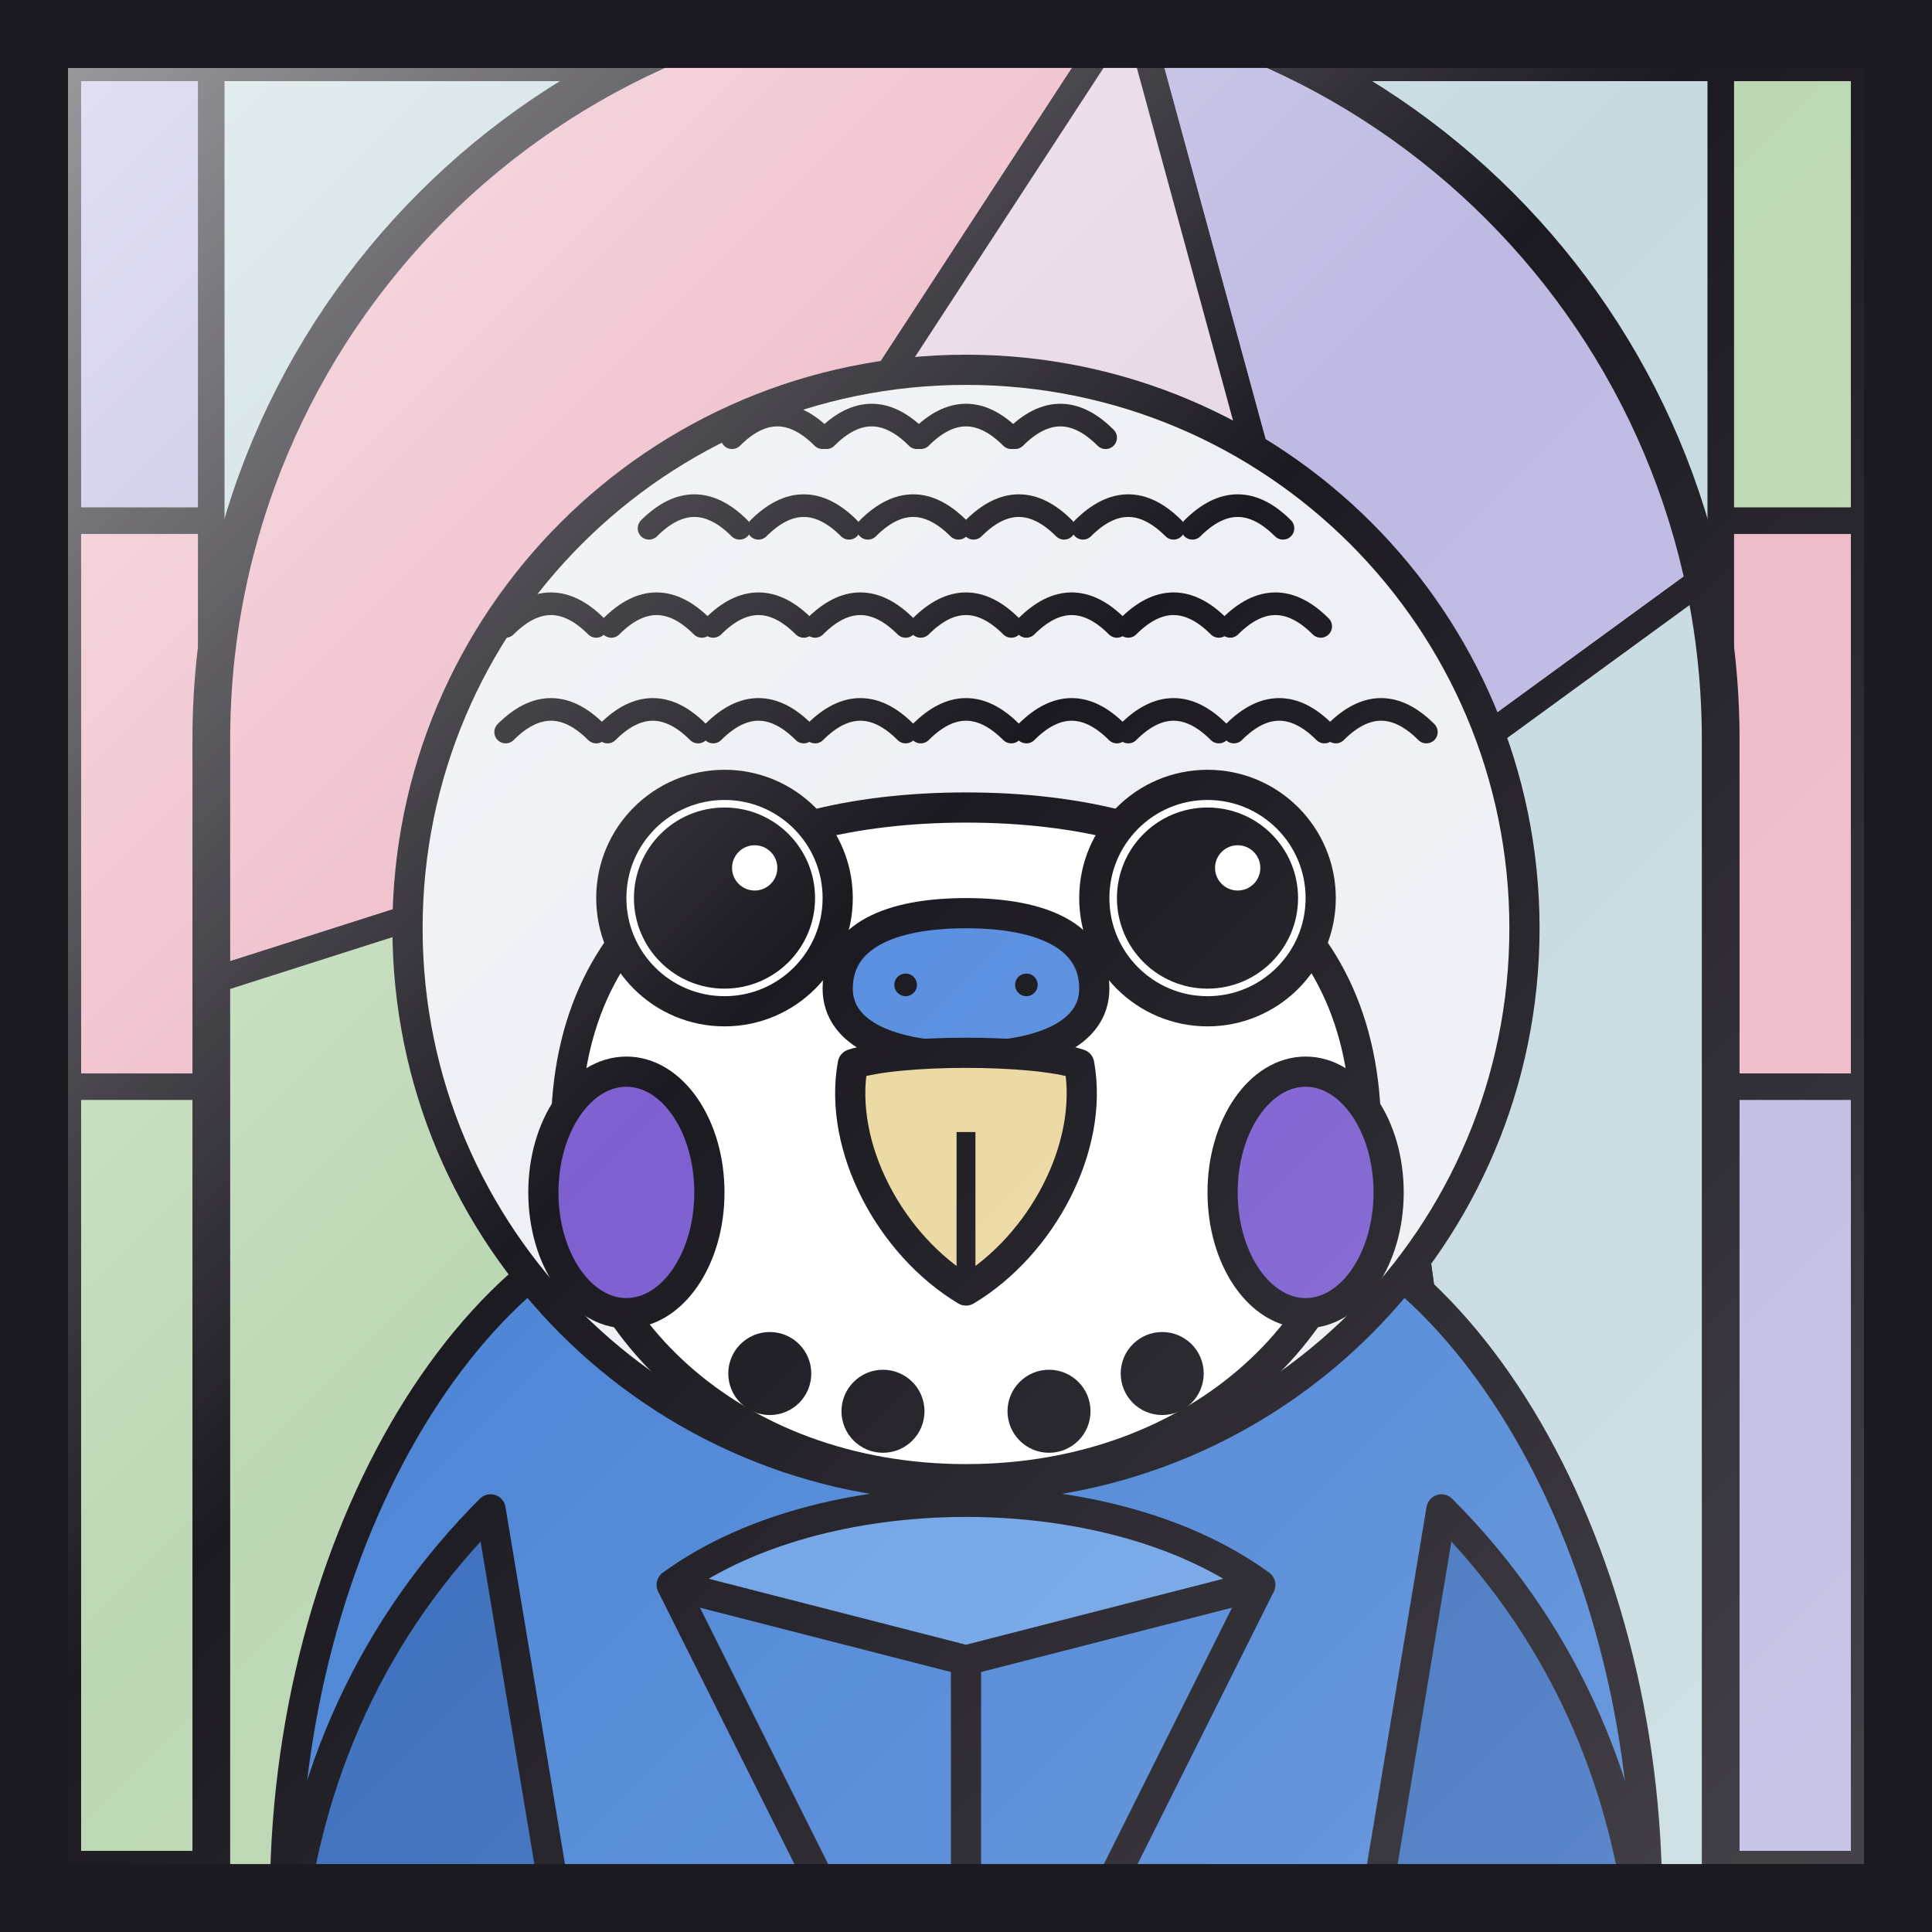
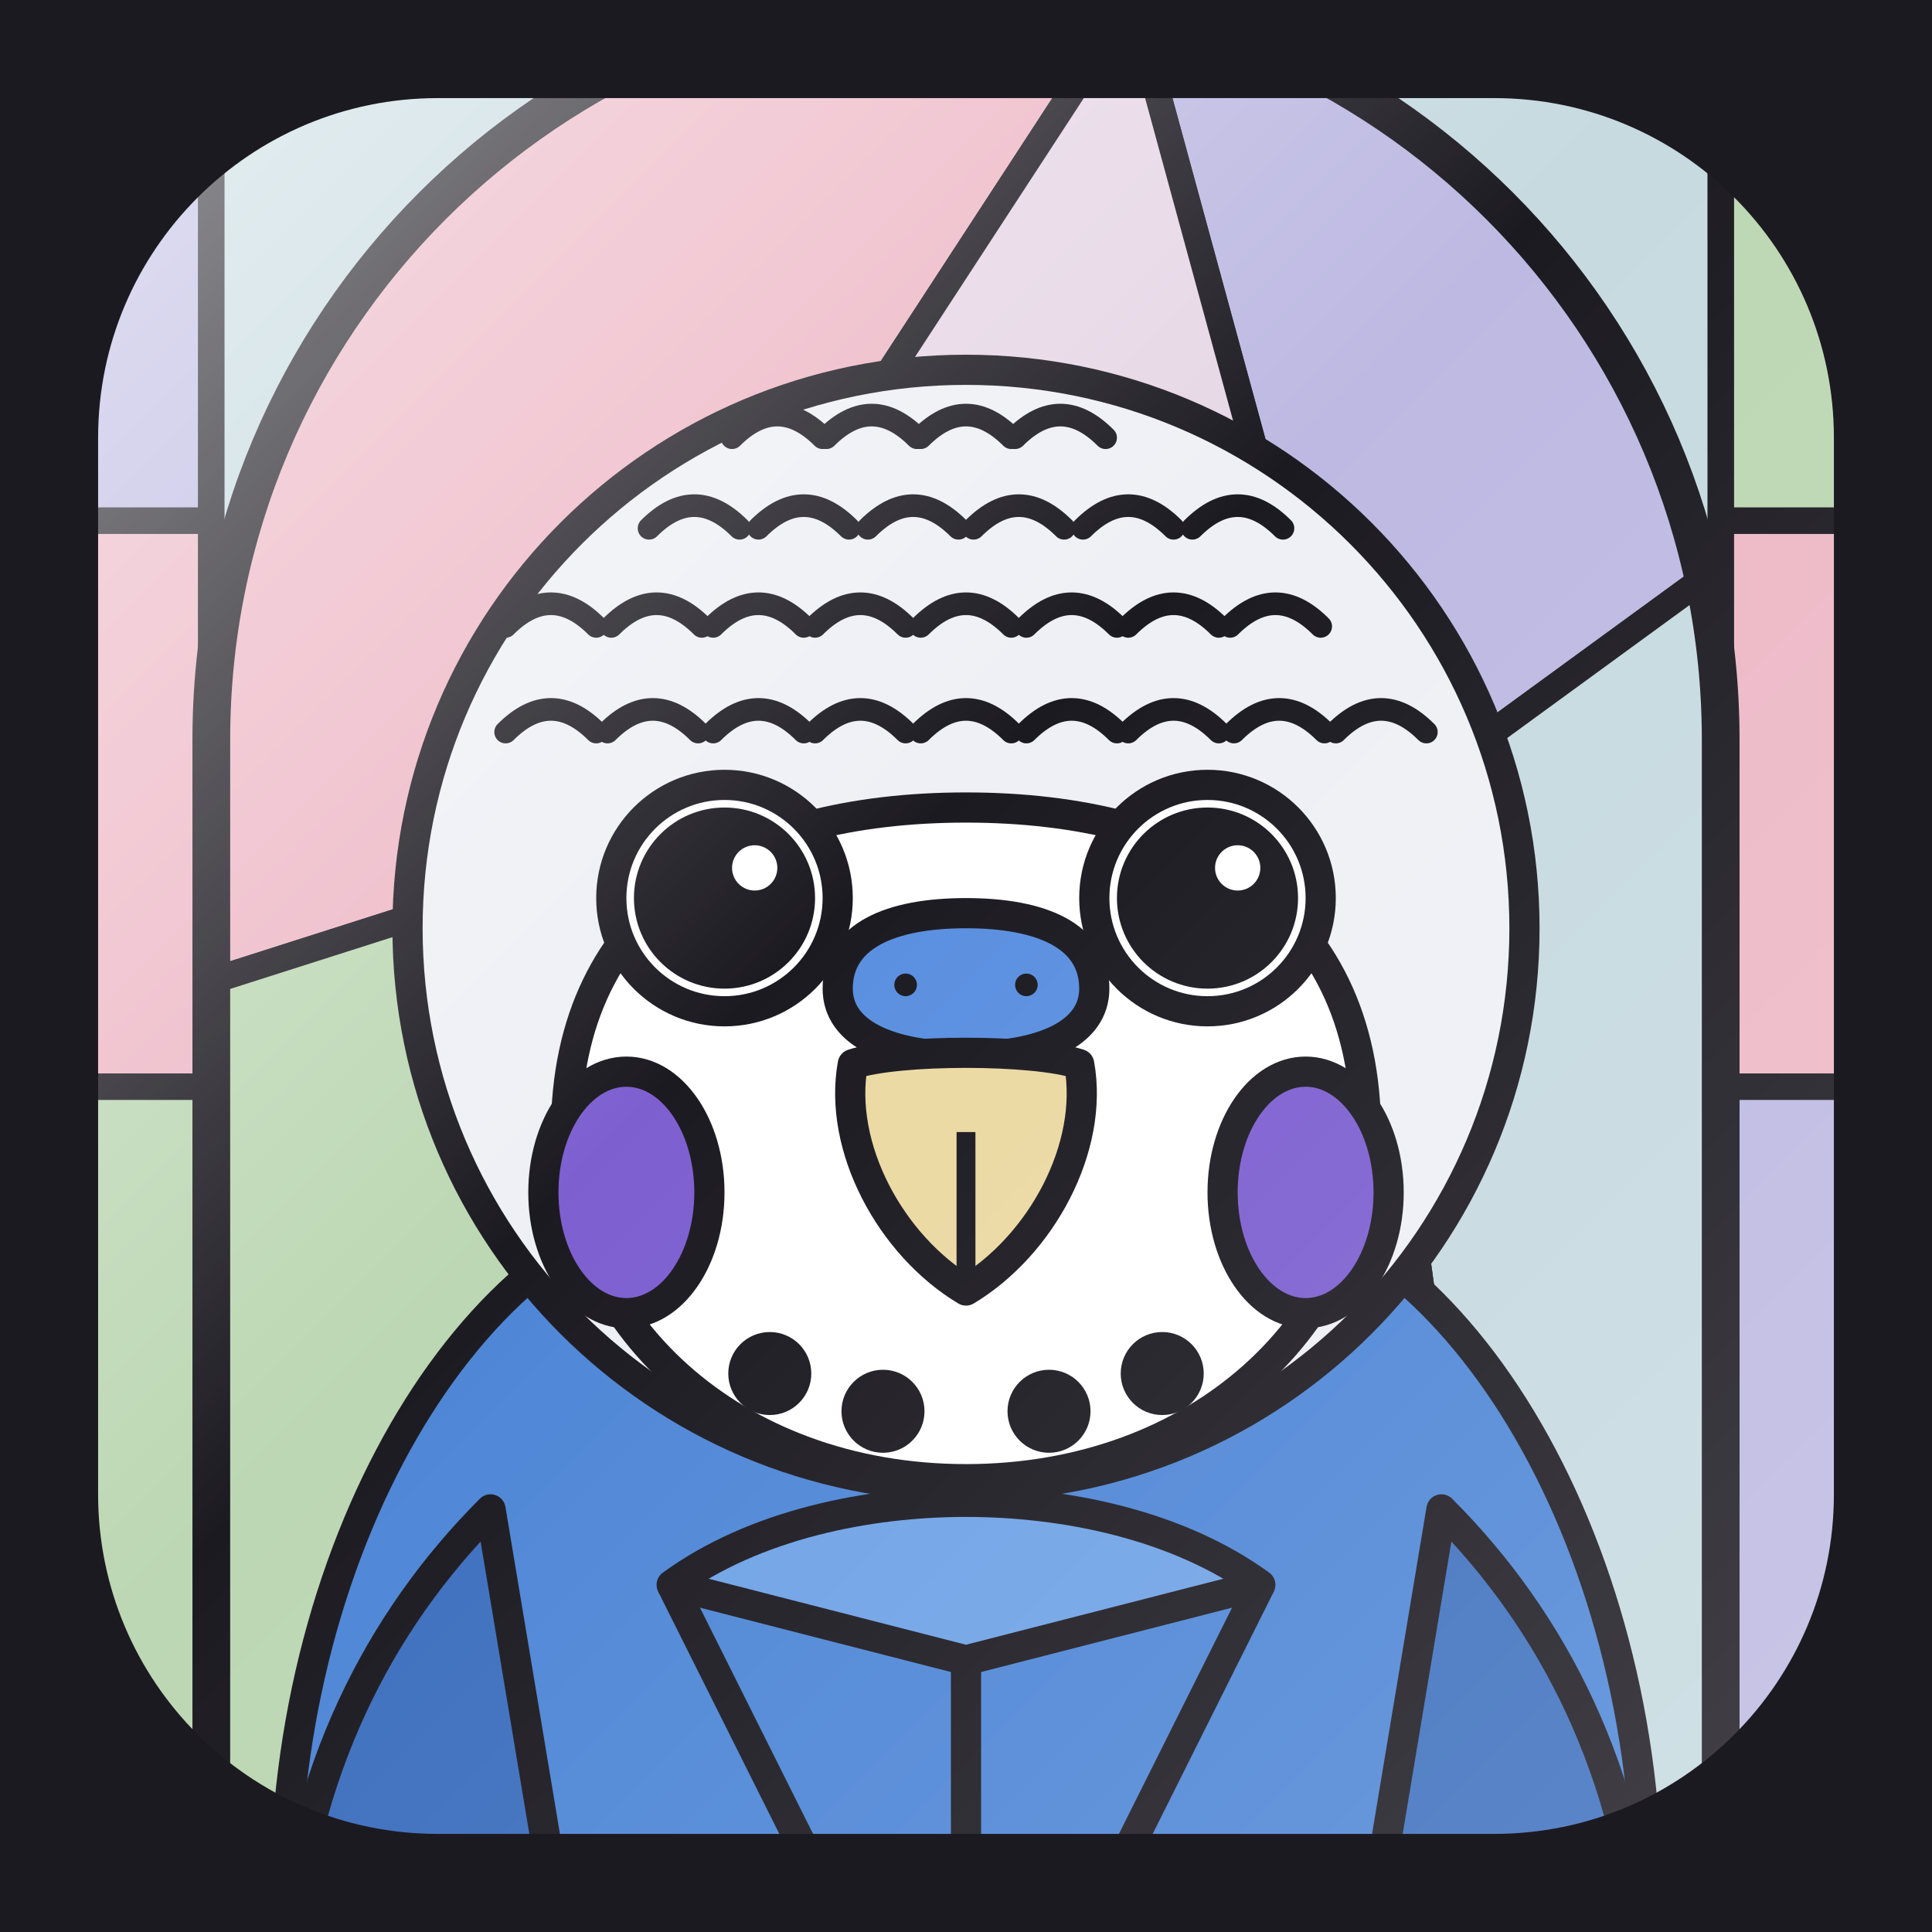
<svg xmlns="http://www.w3.org/2000/svg" viewBox="0 0 512 512" width="512" height="512">
  <defs>
    <linearGradient id="sheen" x1="0" y1="0" x2="1" y2="1">
      <stop offset="0" stop-color="#fff" stop-opacity=".55" />
      <stop offset=".45" stop-color="#fff" stop-opacity="0" />
      <stop offset="1" stop-color="#fff" stop-opacity=".18" />
    </linearGradient>
+     <clipPath id="inner">
+       <rect x="22" y="22" width="468" height="468" rx="94" ry="94" />
+     </clipPath>
    <clipPath id="arch">
      <path d="M56 512 V196 A200 200 0 0 1 456 196 V512 Z" />
    </clipPath>
  </defs>
  <rect width="512" height="512" fill="#1C1A21" />
-   <rect x="18" y="18" width="476" height="476" fill="#E9E4E7" />
-   <g stroke="#1C1A21" stroke-width="7" stroke-linejoin="round">
-     <rect x="18" y="18" width="38" height="120" fill="#BDB9E2" />
-     <rect x="18" y="138" width="38" height="150" fill="#EDB8C6" />
-     <rect x="18" y="288" width="38" height="206" fill="#BCD7B3" />
-     <rect x="456" y="18" width="38" height="120" fill="#BCD7B3" />
-     <rect x="456" y="138" width="38" height="150" fill="#EDB8C6" />
-     <rect x="456" y="288" width="38" height="206" fill="#BDB9E2" />
-     <path d="M56 18 H456 V196 A200 200 0 0 0 56 196 Z" fill="#C6DAE0" />
+   <g clip-path="url(#inner)">
+     <rect x="18" y="18" width="476" height="476" fill="#E9E4E7" />
+     <g stroke="#1C1A21" stroke-width="7" stroke-linejoin="round">
+       <rect x="18" y="18" width="38" height="120" fill="#BDB9E2" />
+       <rect x="18" y="138" width="38" height="150" fill="#EDB8C6" />
+       <rect x="18" y="288" width="38" height="206" fill="#BCD7B3" />
+       <rect x="456" y="18" width="38" height="120" fill="#BCD7B3" />
+       <rect x="456" y="138" width="38" height="150" fill="#EDB8C6" />
+       <rect x="456" y="288" width="38" height="206" fill="#BDB9E2" />
+       <path d="M56 18 H456 V196 A200 200 0 0 0 56 196 Z" fill="#C6DAE0" />
+     </g>
+     <g clip-path="url(#arch)" stroke="#1C1A21" stroke-width="7" stroke-linejoin="round">
+       <polygon points="56,0 300,0 150,230 56,260" fill="#EDB8C6" />
+       <polygon points="300,0 456,0 456,150 360,220" fill="#BDB9E2" />
+       <polygon points="150,230 300,0 360,220 250,260" fill="#E7D7E6" />
+       <polygon points="56,260 150,230 120,512 56,512" fill="#BCD7B3" />
+       <polygon points="360,220 456,150 456,512 400,512" fill="#C6DAE0" />
+       <polygon points="150,230 250,260 360,220 400,512 120,512" fill="#F2E3EA" />
+     </g>
+     <path d="M56 512 V196 A200 200 0 0 1 456 196 V512" fill="none" stroke="#1C1A21" stroke-width="10" />
+     <g stroke="#1C1A21" stroke-width="8" stroke-linejoin="round">
+       <path d="M76 520 C70 420 120 330 180 318 L332 318 C392 330 442 420 436 520 Z" fill="#4E86D6" />
+       <path d="M76 520 C80 470 100 430 130 400 L150 520 Z M436 520 C432 470 412 430 382 400 L362 520 Z" fill="#3D6FBE" />
+       <path d="M178 420 L228 520 M334 420 L284 520 M256 440 L256 520" fill="none" />
+       <path d="M178 420 C200 404 230 398 256 398 C282 398 312 404 334 420 L256 440 Z" fill="#6FA2E6" />
+     </g>
+     <g stroke="#1C1A21" stroke-width="8" stroke-linejoin="round">
+       <circle cx="256" cy="246" r="148" fill="#EEF0F5" />
+       <g fill="none" stroke-width="6" stroke-linecap="round">
+         <path d="M194 116 Q206 104 218 116" />
+         <path d="M219 116 Q231 104 243 116" />
+         <path d="M244 116 Q256 104 268 116" />
+         <path d="M269 116 Q281 104 293 116" />
+         <path d="M172 140 Q184 128 196 140" />
+         <path d="M201 140 Q213 128 225 140" />
+         <path d="M230 140 Q242 128 254 140" />
+         <path d="M258 140 Q270 128 282 140" />
+         <path d="M287 140 Q299 128 311 140" />
+         <path d="M316 140 Q328 128 340 140" />
+         <path d="M134 166 Q146 154 158 166" />
+         <path d="M162 166 Q174 154 186 166" />
+         <path d="M189 166 Q201 154 213 166" />
+         <path d="M216 166 Q228 154 240 166" />
+         <path d="M244 166 Q256 154 268 166" />
+         <path d="M272 166 Q284 154 296 166" />
+         <path d="M299 166 Q311 154 323 166" />
+         <path d="M326 166 Q338 154 350 166" />
+         <path d="M134 194 Q146 182 158 194" />
+         <path d="M161 194 Q173 182 185 194" />
+         <path d="M189 194 Q201 182 213 194" />
+         <path d="M216 194 Q228 182 240 194" />
+         <path d="M244 194 Q256 182 268 194" />
+         <path d="M272 194 Q284 182 296 194" />
+         <path d="M299 194 Q311 182 323 194" />
+         <path d="M327 194 Q339 182 351 194" />
+         <path d="M354 194 Q366 182 378 194" />
+       </g>
+       <path d="M150 300 C150 240 196 214 256 214 C316 214 362 240 362 300 C362 350 318 392 256 392 C194 392 150 350 150 300 Z" fill="#FFFFFF" />
+       <ellipse cx="166" cy="316" rx="22" ry="32" fill="#7D5FD0" />
+       <ellipse cx="346" cy="316" rx="22" ry="32" fill="#7D5FD0" />
+       <g fill="#1C1A21" stroke="none">
+         <circle cx="204" cy="364" r="11" />
+         <circle cx="234" cy="374" r="11" />
+         <circle cx="278" cy="374" r="11" />
+         <circle cx="308" cy="364" r="11" />
+       </g>
+       <circle cx="192" cy="238" r="30" fill="#FFFFFF" />
+       <circle cx="320" cy="238" r="30" fill="#FFFFFF" />
+       <circle cx="192" cy="238" r="20" fill="#1C1A21" />
+       <circle cx="320" cy="238" r="20" fill="#1C1A21" />
+       <path d="M222 262 C222 248 236 242 256 242 C276 242 290 248 290 262 C290 274 276 280 256 280 C236 280 222 274 222 262 Z" fill="#5A8FE0" />
+       <circle cx="240" cy="261" r="3" fill="#1C1A21" stroke="none" />
+       <circle cx="272" cy="261" r="3" fill="#1C1A21" stroke="none" />
+       <path d="M226 282 C238 278 274 278 286 282 C290 304 276 330 256 342 C236 330 222 304 226 282 Z" fill="#EBD9A2" />
+       <path d="M256 300 L256 340" fill="none" stroke-width="5" />
+     </g>
+     <circle cx="200" cy="230" r="6" fill="#fff" />
+     <circle cx="328" cy="230" r="6" fill="#fff" />
+     <rect x="18" y="18" width="476" height="476" fill="url(#sheen)" pointer-events="none" />
  </g>
-   <g clip-path="url(#arch)" stroke="#1C1A21" stroke-width="7" stroke-linejoin="round">
-     <polygon points="56,0 300,0 150,230 56,260" fill="#EDB8C6" />
-     <polygon points="300,0 456,0 456,150 360,220" fill="#BDB9E2" />
-     <polygon points="150,230 300,0 360,220 250,260" fill="#E7D7E6" />
-     <polygon points="56,260 150,230 120,512 56,512" fill="#BCD7B3" />
-     <polygon points="360,220 456,150 456,512 400,512" fill="#C6DAE0" />
-     <polygon points="150,230 250,260 360,220 400,512 120,512" fill="#F2E3EA" />
-   </g>
-   <path d="M56 512 V196 A200 200 0 0 1 456 196 V512" fill="none" stroke="#1C1A21" stroke-width="10" />
-   <g stroke="#1C1A21" stroke-width="8" stroke-linejoin="round">
-     <path d="M76 520 C70 420 120 330 180 318 L332 318 C392 330 442 420 436 520 Z" fill="#4E86D6" />
-     <path d="M76 520 C80 470 100 430 130 400 L150 520 Z M436 520 C432 470 412 430 382 400 L362 520 Z" fill="#3D6FBE" />
-     <path d="M178 420 L228 520 M334 420 L284 520 M256 440 L256 520" fill="none" />
-     <path d="M178 420 C200 404 230 398 256 398 C282 398 312 404 334 420 L256 440 Z" fill="#6FA2E6" />
-   </g>
-   <g stroke="#1C1A21" stroke-width="8" stroke-linejoin="round">
-     <circle cx="256" cy="246" r="148" fill="#EEF0F5" />
-     <g fill="none" stroke-width="6" stroke-linecap="round">
-       <path d="M194 116 Q206 104 218 116" />
-       <path d="M219 116 Q231 104 243 116" />
-       <path d="M244 116 Q256 104 268 116" />
-       <path d="M269 116 Q281 104 293 116" />
-       <path d="M172 140 Q184 128 196 140" />
-       <path d="M201 140 Q213 128 225 140" />
-       <path d="M230 140 Q242 128 254 140" />
-       <path d="M258 140 Q270 128 282 140" />
-       <path d="M287 140 Q299 128 311 140" />
-       <path d="M316 140 Q328 128 340 140" />
-       <path d="M134 166 Q146 154 158 166" />
-       <path d="M162 166 Q174 154 186 166" />
-       <path d="M189 166 Q201 154 213 166" />
-       <path d="M216 166 Q228 154 240 166" />
-       <path d="M244 166 Q256 154 268 166" />
-       <path d="M272 166 Q284 154 296 166" />
-       <path d="M299 166 Q311 154 323 166" />
-       <path d="M326 166 Q338 154 350 166" />
-       <path d="M134 194 Q146 182 158 194" />
-       <path d="M161 194 Q173 182 185 194" />
-       <path d="M189 194 Q201 182 213 194" />
-       <path d="M216 194 Q228 182 240 194" />
-       <path d="M244 194 Q256 182 268 194" />
-       <path d="M272 194 Q284 182 296 194" />
-       <path d="M299 194 Q311 182 323 194" />
-       <path d="M327 194 Q339 182 351 194" />
-       <path d="M354 194 Q366 182 378 194" />
-     </g>
-     <path d="M150 300 C150 240 196 214 256 214 C316 214 362 240 362 300 C362 350 318 392 256 392 C194 392 150 350 150 300 Z" fill="#FFFFFF" />
-     <ellipse cx="166" cy="316" rx="22" ry="32" fill="#7D5FD0" />
-     <ellipse cx="346" cy="316" rx="22" ry="32" fill="#7D5FD0" />
-     <g fill="#1C1A21" stroke="none">
-       <circle cx="204" cy="364" r="11" />
-       <circle cx="234" cy="374" r="11" />
-       <circle cx="278" cy="374" r="11" />
-       <circle cx="308" cy="364" r="11" />
-     </g>
-     <circle cx="192" cy="238" r="30" fill="#FFFFFF" />
-     <circle cx="320" cy="238" r="30" fill="#FFFFFF" />
-     <circle cx="192" cy="238" r="20" fill="#1C1A21" />
-     <circle cx="320" cy="238" r="20" fill="#1C1A21" />
-     <path d="M222 262 C222 248 236 242 256 242 C276 242 290 248 290 262 C290 274 276 280 256 280 C236 280 222 274 222 262 Z" fill="#5A8FE0" />
-     <circle cx="240" cy="261" r="3" fill="#1C1A21" stroke="none" />
-     <circle cx="272" cy="261" r="3" fill="#1C1A21" stroke="none" />
-     <path d="M226 282 C238 278 274 278 286 282 C290 304 276 330 256 342 C236 330 222 304 226 282 Z" fill="#EBD9A2" />
-     <path d="M256 300 L256 340" fill="none" stroke-width="5" />
-   </g>
-   <circle cx="200" cy="230" r="6" fill="#fff" />
-   <circle cx="328" cy="230" r="6" fill="#fff" />
-   <rect x="18" y="18" width="476" height="476" fill="url(#sheen)" pointer-events="none" />
-   <rect x="9" y="9" width="494" height="494" fill="none" stroke="#1C1A21" stroke-width="18" />
+   <rect x="22" y="22" width="468" height="468" rx="94" ry="94" fill="none" stroke="#1C1A21" stroke-width="8" />
</svg>
